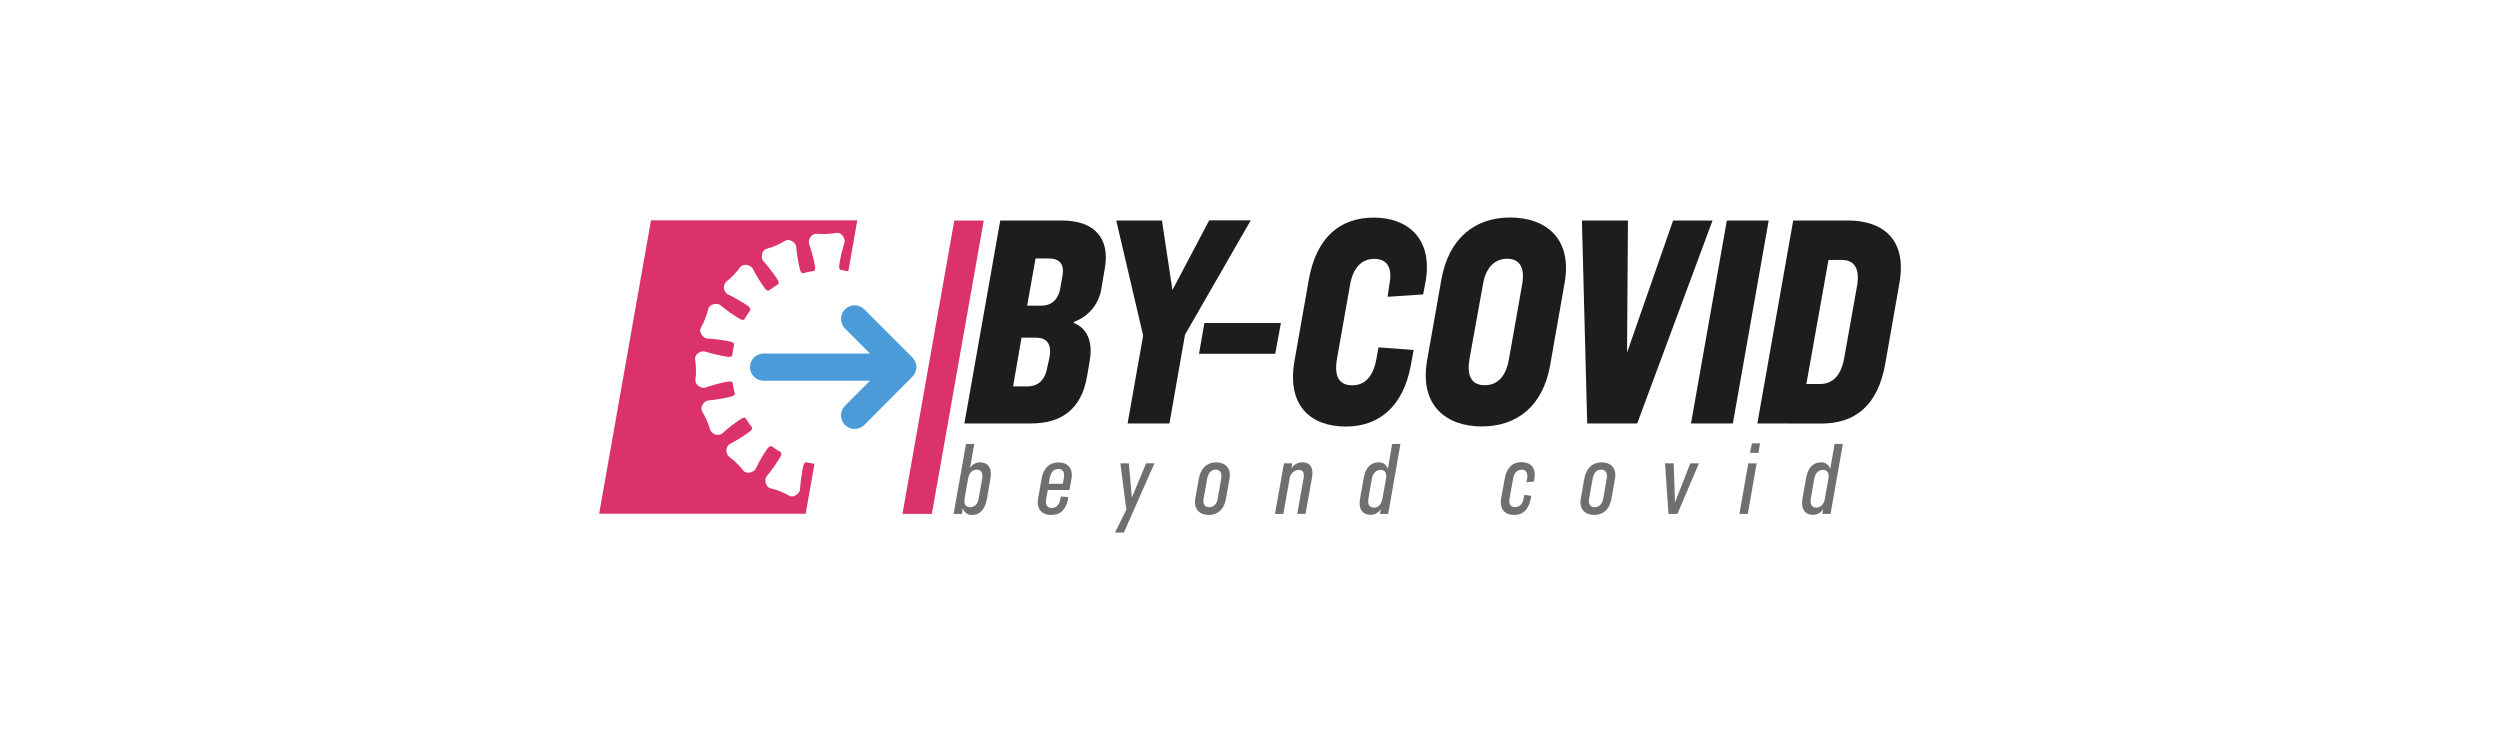
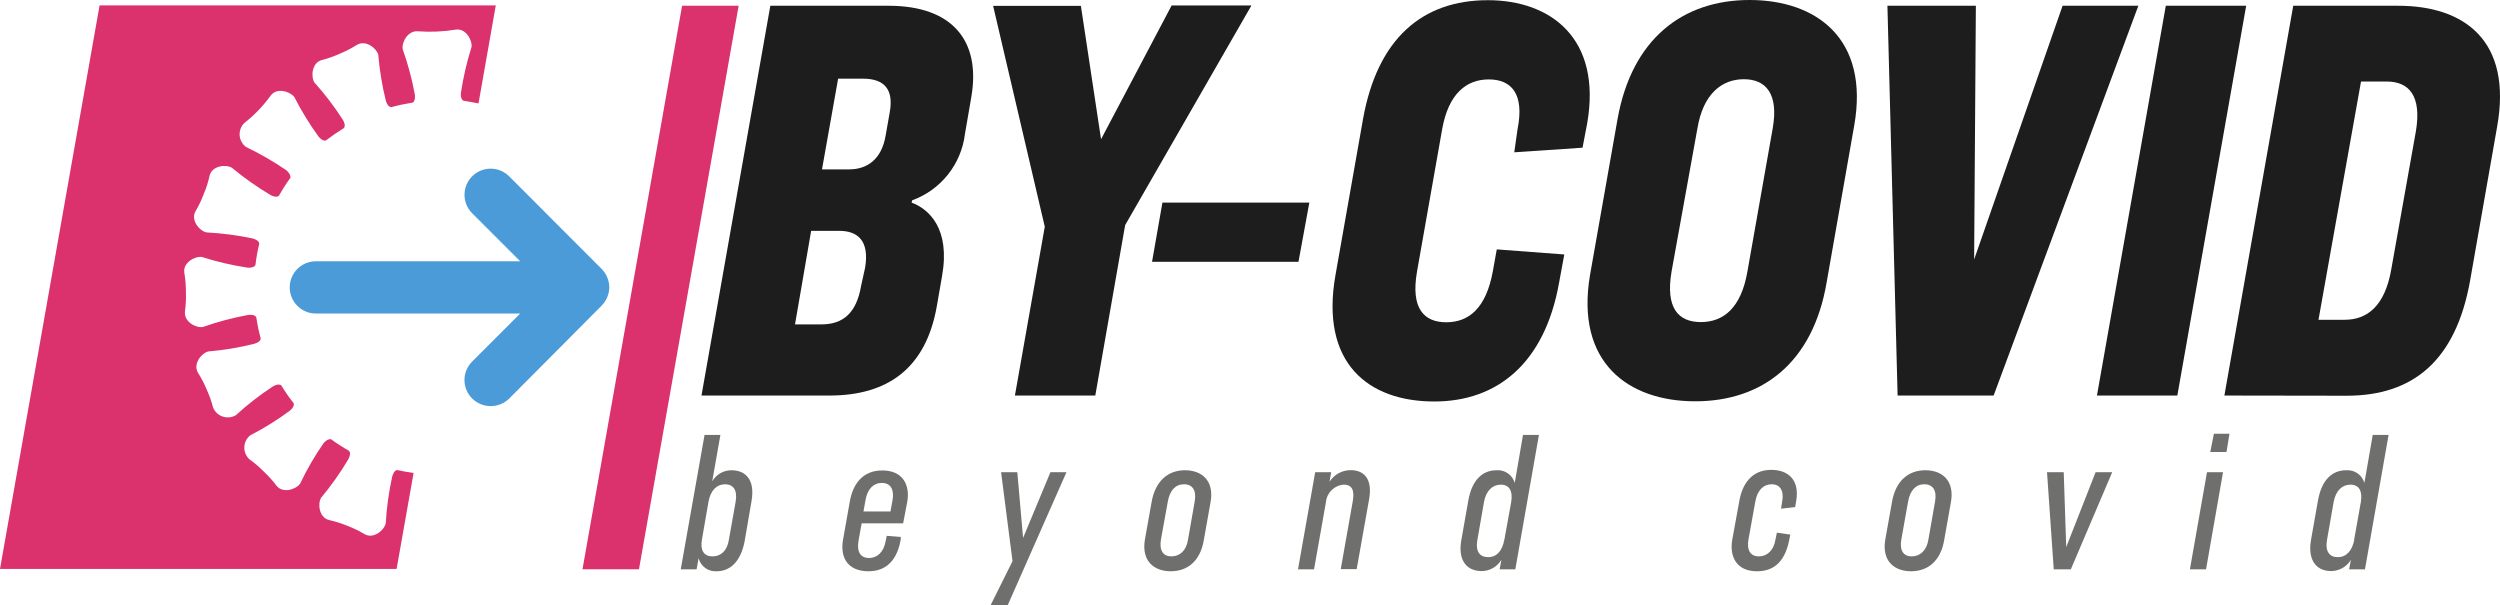
- <svg xmlns="http://www.w3.org/2000/svg" viewBox="0 0 500 150">
-   <defs>
-     <style>.cls-1{fill:#db316c;}.cls-2{fill:#1d1d1d;}.cls-3{fill:#4b9bd9;}.cls-4{fill:#6f6f6e;}</style>
+ <svg xmlns="http://www.w3.org/2000/svg" viewBox="0 0 260.342 63" version="1.1" id="svg51" width="260.342" height="63">
+   <defs id="defs4">
+     <style id="style2">.cls-1{fill:#db316c;}.cls-2{fill:#1d1d1d;}.cls-3{fill:#4b9bd9;}.cls-4{fill:#6f6f6e;}</style>
  </defs>
-   <g id="Main_layer" data-name="Main layer">
-     <path class="cls-1" d="M161.2,92.45c-.12,0-.37.11-.53.69A30.8,30.8,0,0,0,160,98c-.16.72-1.28,1.67-2.21,1.12a11.36,11.36,0,0,0-1.78-.86,11.88,11.88,0,0,0-1.89-.6c-1.06-.24-1.23-1.69-.85-2.33a30.09,30.09,0,0,0,2.83-4c.29-.54.16-.79.08-.88a18.48,18.48,0,0,1-1.89-1.22c-.12,0-.4,0-.77.43a30,30,0,0,0-2.44,4.21c-.42.6-1.82,1.06-2.47.19a11.56,11.56,0,0,0-1.33-1.47,10.94,10.94,0,0,0-1.5-1.28,1.65,1.65,0,0,1,.1-2.47A30.55,30.55,0,0,0,150,86.28c.47-.4.45-.67.41-.79a16.9,16.9,0,0,1-1.28-1.85c-.1-.08-.35-.2-.88.1a30.19,30.19,0,0,0-3.86,3,1.66,1.66,0,0,1-2.36-.77,11.54,11.54,0,0,0-.66-1.87,11.19,11.19,0,0,0-.91-1.76c-.57-.92.34-2.06,1.05-2.24a30.07,30.07,0,0,0,4.8-.8c.57-.17.66-.42.67-.55a18,18,0,0,1-.46-2.21c-.06-.11-.24-.32-.86-.24a31.07,31.07,0,0,0-4.7,1.25c-.72.13-2-.54-1.87-1.62a11.43,11.43,0,0,0,.1-2,11.75,11.75,0,0,0-.16-2c-.2-1.06,1.09-1.77,1.82-1.67a31,31,0,0,0,4.74,1.11c.61.05.79-.17.84-.27a17.75,17.75,0,0,1,.4-2.22c0-.13-.12-.38-.69-.55a31.72,31.72,0,0,0-4.82-.63c-.72-.16-1.67-1.28-1.12-2.22a11.32,11.32,0,0,0,.85-1.78,10.49,10.49,0,0,0,.6-1.88c.24-1.07,1.7-1.23,2.33-.85A31.86,31.86,0,0,0,148,63.81c.55.28.79.16.88.07A19.09,19.09,0,0,1,150.08,62c0-.11,0-.39-.43-.77a32.47,32.47,0,0,0-4.21-2.43,1.65,1.65,0,0,1-.19-2.47A14.24,14.24,0,0,0,148,53.48c.62-.89,2-.48,2.47.11A31.2,31.2,0,0,0,153,57.72c.39.47.67.44.78.4a21.86,21.86,0,0,1,1.86-1.28c.07-.09.2-.34-.11-.87a29.94,29.94,0,0,0-2.95-3.87c-.4-.61-.28-2.08.77-2.35a11.11,11.11,0,0,0,1.87-.66,11.89,11.89,0,0,0,1.75-.9c.92-.59,2.07.33,2.25,1a30.93,30.93,0,0,0,.79,4.8c.17.56.43.66.56.67a20,20,0,0,1,2.2-.47c.12,0,.33-.24.26-.85a30.77,30.77,0,0,0-1.26-4.7c-.14-.72.53-2,1.61-1.88a16.81,16.81,0,0,0,3.88-.17c1.07-.19,1.78,1.1,1.67,1.82a31.21,31.21,0,0,0-1.1,4.75c-.06.6.16.78.27.83.53.07,1,.18,1.56.28l1.8-10.21H130.2l-10.37,58.69h41.3l1.77-10C162.33,92.67,161.76,92.58,161.2,92.45Z" />
-     <path class="cls-2" d="M200.05,44.1h12.32c6.63,0,9.62,3.64,8.61,9.5l-.66,3.83a8.44,8.44,0,0,1-5.5,6.93l-.06.24c1.79.66,4.06,2.69,3.17,7.66l-.54,3.11c-1.14,6.51-5.14,9.32-11.18,9.32H192.88Zm2.57,33.18h2.75c2.27,0,3.65-1.2,4.13-4l.42-1.91c.47-2.81-.78-3.83-2.69-3.83H204.3Zm2.81-16.14h2.81c1.86,0,3.41-1,3.83-3.59l.42-2.39c.41-2.33-.54-3.47-2.81-3.47h-2.57Z" />
-     <path class="cls-2" d="M237,66.94l-3.11,17.75h-8.37l3.11-17.58-5.38-23h9.14L234.49,58l7.35-13.93h8.31Z" />
-     <path class="cls-2" d="M240.88,64.6h15.3l-1.13,6.16H239.8Z" />
-     <path class="cls-2" d="M282.73,70l-.54,2.93c-1.5,8.43-6.46,12.38-13,12.38-6.88,0-11.9-4-10.29-13.15l2.87-16.26c1.5-8.37,6.16-12.38,13-12.38,6.57,0,11.89,4,10.34,12.85l-.48,2.51-7.11.48.35-2.45c.72-3.64-.65-5.14-3-5.14s-4.19,1.5-4.85,5.14l-2.63,14.89c-.66,3.82.72,5.26,3.05,5.26s4.13-1.44,4.84-5.26l.42-2.33Z" />
-     <path class="cls-2" d="M312.92,56.59l-2.87,16.32c-1.44,8.43-6.76,12.38-13.69,12.38s-12.5-4-10.95-13.15l2.87-16.26c1.5-8.37,6.82-12.38,13.75-12.38S314.53,47.51,312.92,56.59Zm-16.33.3L293.9,71.78c-.65,3.82.72,5.26,3.05,5.26s4.19-1.44,4.85-5.26l2.63-14.89c.65-3.64-.72-5.14-3-5.14S297.19,53.25,296.59,56.89Z" />
-     <path class="cls-2" d="M334.62,44.1h7.89L327.44,84.69h-10L316.38,44.1h9.21l-.18,26.42Z" />
-     <path class="cls-2" d="M353.74,44.1l-7.17,40.59H338.2l7.17-40.59Z" />
-     <path class="cls-2" d="M351.47,84.69l7.17-40.59h10.94c6.88,0,11.9,3.64,10.29,12.61l-2.81,16c-1.5,8.42-6,12-12.86,12ZM364,76.8c2.34,0,4.19-1.43,4.85-5.26l2.57-14.41c.6-3.65-.72-5.14-3.05-5.14H365.7L361.27,76.8Z" />
-     <polygon class="cls-1" points="190.86 44.1 180.49 102.78 186.37 102.78 196.75 44.1 190.86 44.1" />
-     <path class="cls-3" d="M183.28,73.44a2.7,2.7,0,0,1-.21,1h0a2.88,2.88,0,0,1-.24.46h0a3,3,0,0,1-.35.43L172.86,85A2.75,2.75,0,0,1,169,85a2.71,2.71,0,0,1,0-3.85l5-5H152.72a2.72,2.72,0,0,1,0-5.44H174l-5-5a2.72,2.72,0,0,1,3.85-3.85l9.61,9.62a3.54,3.54,0,0,1,.35.42s0,0,0,0a2.42,2.42,0,0,1,.24.45v0A2.61,2.61,0,0,1,183.28,73.44Z" />
-     <path class="cls-4" d="M192.58,101.63l-.21,1.16h-1.65l2.48-14h1.65L194,93.62a2.31,2.31,0,0,1,2-1.15c1.49,0,2.48,1,2.09,3.22l-.72,4.19c-.38,2-1.43,3.11-2.91,3.11A1.81,1.81,0,0,1,192.58,101.63Zm3.15-1.9.71-4c.2-1.16-.23-1.8-1.1-1.8s-1.52.64-1.73,1.82l-.68,3.92c-.21,1.16.22,1.77,1.09,1.77S195.55,100.87,195.73,99.73Z" />
-     <path class="cls-4" d="M213.63,99.42l0,.25c-.37,2.17-1.51,3.32-3.36,3.32-2,0-3-1.26-2.65-3.28l.71-4c.3-1.72,1.27-3.22,3.38-3.22s2.91,1.48,2.6,3.26L213.88,98h-4.32l-.33,1.83c-.2,1.18.25,1.78,1.1,1.78s1.53-.62,1.73-1.76l.11-.55Zm-1.07-2.66.22-1.2c.19-1.09-.22-1.77-1.11-1.77s-1.51.64-1.71,1.79l-.21,1.18Z" />
-     <path class="cls-4" d="M229.22,92.67h1.67l-6.11,13.83H223l2.27-4.56-1.19-9.27h1.69l.6,6.85Z" />
-     <path class="cls-4" d="M239.06,99.67l.7-3.92c.4-2.21,1.74-3.28,3.47-3.28s3.08,1.07,2.66,3.34l-.7,3.94c-.37,2.19-1.71,3.24-3.44,3.24S238.67,101.94,239.06,99.67Zm4.48.06.7-4c.21-1.16-.22-1.8-1.11-1.8s-1.49.64-1.69,1.82l-.71,3.92c-.2,1.16.23,1.77,1.08,1.77S243.36,100.87,243.54,99.73Z" />
-     <path class="cls-4" d="M258.46,92.67l-.18,1a2.61,2.61,0,0,1,2.21-1.21c1.46,0,2.27,1,1.92,3l-1.3,7.31h-1.66l1.24-7c.21-1.14,0-1.8-.93-1.8a2,2,0,0,0-1.85,1.82l-1.24,7H255l1.79-10.12Z" />
-     <path class="cls-4" d="M272,99.79l.74-4.19c.37-2.06,1.42-3.13,2.93-3.13a1.83,1.83,0,0,1,1.9,1.32l.86-5h1.66l-2.46,14H276l.18-1a2.4,2.4,0,0,1-2,1.18C272.63,103,271.63,101.92,272,99.79Zm4.49-.08.71-3.92c.2-1.18-.21-1.82-1.08-1.82s-1.54.64-1.75,1.8l-.7,4c-.19,1.14.24,1.75,1.13,1.75S276.28,100.87,276.48,99.71Z" />
-     <path class="cls-4" d="M306.27,99.17l-.06.27c-.41,2.44-1.55,3.55-3.41,3.55-2.21,0-2.87-1.61-2.58-3.28l.73-4c.3-1.76,1.25-3.28,3.34-3.28,1.71,0,3,1,2.58,3.3l-.1.58-1.47.16.12-.74c.21-1.14-.22-1.8-1.09-1.8s-1.51.64-1.71,1.82l-.71,3.92c-.2,1.16.23,1.77,1.08,1.77s1.55-.61,1.73-1.75l.15-.72Z" />
-     <path class="cls-4" d="M316.16,99.67l.7-3.92c.39-2.21,1.73-3.28,3.47-3.28s3.07,1.07,2.66,3.34l-.7,3.94c-.37,2.19-1.72,3.24-3.45,3.24S315.77,101.94,316.16,99.67Zm4.48.06.7-4c.21-1.16-.23-1.8-1.12-1.8s-1.48.64-1.69,1.82l-.7,3.92c-.21,1.16.23,1.77,1.07,1.77S320.45,100.87,320.64,99.73Z" />
-     <path class="cls-4" d="M333,92.67h1.74l.26,7.8,3.06-7.8h1.73l-4.31,10.12H333.7Z" />
-     <path class="cls-4" d="M349.66,92.67h1.67l-1.77,10.12h-1.68Zm.72-4H352l-.31,1.9H350Z" />
-     <path class="cls-4" d="M360.48,99.79l.74-4.19c.37-2.06,1.42-3.13,2.93-3.13a1.83,1.83,0,0,1,1.9,1.32l.87-5h1.65l-2.46,14h-1.65l.19-1a2.43,2.43,0,0,1-2,1.18C361.12,103,360.13,101.92,360.48,99.79Zm4.5-.08.7-3.92c.2-1.18-.21-1.82-1.08-1.82s-1.54.64-1.75,1.8l-.7,4c-.19,1.14.25,1.75,1.13,1.75S364.77,100.87,365,99.71Z" />
+   <g id="Main_layer" data-name="Main layer" transform="translate(-119.83,-43.5)">
+     <path class="cls-1" d="m 161.2,92.45 c -0.12,0 -0.37,0.11 -0.53,0.69 A 30.8,30.8 0 0 0 160,98 c -0.16,0.72 -1.28,1.67 -2.21,1.12 a 11.36,11.36 0 0 0 -1.78,-0.86 11.88,11.88 0 0 0 -1.89,-0.6 c -1.06,-0.24 -1.23,-1.69 -0.85,-2.33 a 30.09,30.09 0 0 0 2.83,-4 c 0.29,-0.54 0.16,-0.79 0.08,-0.88 a 18.48,18.48 0 0 1 -1.89,-1.22 c -0.12,0 -0.4,0 -0.77,0.43 a 30,30 0 0 0 -2.44,4.21 c -0.42,0.6 -1.82,1.06 -2.47,0.19 a 11.56,11.56 0 0 0 -1.33,-1.47 10.94,10.94 0 0 0 -1.5,-1.28 1.65,1.65 0 0 1 0.1,-2.47 30.55,30.55 0 0 0 4.12,-2.56 c 0.47,-0.4 0.45,-0.67 0.41,-0.79 a 16.9,16.9 0 0 1 -1.28,-1.85 c -0.1,-0.08 -0.35,-0.2 -0.88,0.1 a 30.19,30.19 0 0 0 -3.86,3 1.66,1.66 0 0 1 -2.36,-0.77 11.54,11.54 0 0 0 -0.66,-1.87 11.19,11.19 0 0 0 -0.91,-1.76 c -0.57,-0.92 0.34,-2.06 1.05,-2.24 a 30.07,30.07 0 0 0 4.8,-0.8 c 0.57,-0.17 0.66,-0.42 0.67,-0.55 a 18,18 0 0 1 -0.46,-2.21 c -0.06,-0.11 -0.24,-0.32 -0.86,-0.24 a 31.07,31.07 0 0 0 -4.7,1.25 c -0.72,0.13 -2,-0.54 -1.87,-1.62 a 11.43,11.43 0 0 0 0.1,-2 11.75,11.75 0 0 0 -0.16,-2 c -0.2,-1.06 1.09,-1.77 1.82,-1.67 a 31,31 0 0 0 4.74,1.11 c 0.61,0.05 0.79,-0.17 0.84,-0.27 a 17.75,17.75 0 0 1 0.4,-2.22 c 0,-0.13 -0.12,-0.38 -0.69,-0.55 a 31.72,31.72 0 0 0 -4.82,-0.63 c -0.72,-0.16 -1.67,-1.28 -1.12,-2.22 a 11.32,11.32 0 0 0 0.85,-1.78 10.49,10.49 0 0 0 0.6,-1.88 c 0.24,-1.07 1.7,-1.23 2.33,-0.85 a 31.86,31.86 0 0 0 4.02,2.84 c 0.55,0.28 0.79,0.16 0.88,0.07 a 19.09,19.09 0 0 1 1.2,-1.88 c 0,-0.11 0,-0.39 -0.43,-0.77 a 32.47,32.47 0 0 0 -4.21,-2.43 1.65,1.65 0 0 1 -0.19,-2.47 14.24,14.24 0 0 0 2.75,-2.85 c 0.62,-0.89 2,-0.48 2.47,0.11 a 31.2,31.2 0 0 0 2.53,4.13 c 0.39,0.47 0.67,0.44 0.78,0.4 a 21.86,21.86 0 0 1 1.86,-1.28 c 0.07,-0.09 0.2,-0.34 -0.11,-0.87 a 29.94,29.94 0 0 0 -2.95,-3.87 c -0.4,-0.61 -0.28,-2.08 0.77,-2.35 a 11.11,11.11 0 0 0 1.87,-0.66 11.89,11.89 0 0 0 1.75,-0.9 c 0.92,-0.59 2.07,0.33 2.25,1 a 30.93,30.93 0 0 0 0.79,4.8 c 0.17,0.56 0.43,0.66 0.56,0.67 a 20,20 0 0 1 2.2,-0.47 c 0.12,0 0.33,-0.24 0.26,-0.85 a 30.77,30.77 0 0 0 -1.26,-4.7 c -0.14,-0.72 0.53,-2 1.61,-1.88 a 16.81,16.81 0 0 0 3.88,-0.17 c 1.07,-0.19 1.78,1.1 1.67,1.82 a 31.21,31.21 0 0 0 -1.1,4.75 c -0.06,0.6 0.16,0.78 0.27,0.83 0.53,0.07 1,0.18 1.56,0.28 l 1.8,-10.21 H 130.2 l -10.37,58.69 h 41.3 l 1.77,-10 c -0.57,-0.08 -1.14,-0.17 -1.7,-0.3 z" id="path6" />
+     <path class="cls-2" d="m 200.05,44.1 h 12.32 c 6.63,0 9.62,3.64 8.61,9.5 l -0.66,3.83 a 8.44,8.44 0 0 1 -5.5,6.93 l -0.06,0.24 c 1.79,0.66 4.06,2.69 3.17,7.66 l -0.54,3.11 c -1.14,6.51 -5.14,9.32 -11.18,9.32 h -13.33 z m 2.57,33.18 h 2.75 c 2.27,0 3.65,-1.2 4.13,-4 l 0.42,-1.91 c 0.47,-2.81 -0.78,-3.83 -2.69,-3.83 h -2.93 z m 2.81,-16.14 h 2.81 c 1.86,0 3.41,-1 3.83,-3.59 l 0.42,-2.39 c 0.41,-2.33 -0.54,-3.47 -2.81,-3.47 h -2.57 z" id="path8" />
+     <path class="cls-2" d="m 237,66.94 -3.11,17.75 h -8.37 l 3.11,-17.58 -5.38,-23 h 9.14 l 2.1,13.89 7.35,-13.93 h 8.31 z" id="path10" />
+     <path class="cls-2" d="m 240.88,64.6 h 15.3 l -1.13,6.16 H 239.8 Z" id="path12" />
+     <path class="cls-2" d="m 282.73,70 -0.54,2.93 c -1.5,8.43 -6.46,12.38 -13,12.38 -6.88,0 -11.9,-4 -10.29,-13.15 l 2.87,-16.26 c 1.5,-8.37 6.16,-12.38 13,-12.38 6.57,0 11.89,4 10.34,12.85 l -0.48,2.51 -7.11,0.48 0.35,-2.45 c 0.72,-3.64 -0.65,-5.14 -3,-5.14 -2.35,0 -4.19,1.5 -4.85,5.14 l -2.63,14.89 c -0.66,3.82 0.72,5.26 3.05,5.26 2.33,0 4.13,-1.44 4.84,-5.26 l 0.42,-2.33 z" id="path14" />
+     <path class="cls-2" d="m 312.92,56.59 -2.87,16.32 c -1.44,8.43 -6.76,12.38 -13.69,12.38 -6.93,0 -12.5,-4 -10.95,-13.15 l 2.87,-16.26 c 1.5,-8.37 6.82,-12.38 13.75,-12.38 6.93,0 12.5,4.01 10.89,13.09 z m -16.33,0.3 -2.69,14.89 c -0.65,3.82 0.72,5.26 3.05,5.26 2.33,0 4.19,-1.44 4.85,-5.26 l 2.63,-14.89 c 0.65,-3.64 -0.72,-5.14 -3,-5.14 -2.28,0 -4.24,1.5 -4.84,5.14 z" id="path16" />
+     <path class="cls-2" d="m 334.62,44.1 h 7.89 l -15.07,40.59 h -10 L 316.38,44.1 h 9.21 l -0.18,26.42 z" id="path18" />
+     <path class="cls-2" d="m 353.74,44.1 -7.17,40.59 h -8.37 l 7.17,-40.59 z" id="path20" />
+     <path class="cls-2" d="m 351.47,84.69 7.17,-40.59 h 10.94 c 6.88,0 11.9,3.64 10.29,12.61 l -2.81,16 c -1.5,8.42 -6,12 -12.86,12 z M 364,76.8 c 2.34,0 4.19,-1.43 4.85,-5.26 l 2.57,-14.41 c 0.6,-3.65 -0.72,-5.14 -3.05,-5.14 h -2.67 l -4.43,24.81 z" id="path22" />
+     <polygon class="cls-1" points="190.86,44.1 180.49,102.78 186.37,102.78 196.75,44.1 " id="polygon24" />
+     <path class="cls-3" d="m 183.28,73.44 a 2.7,2.7 0 0 1 -0.21,1 v 0 a 2.88,2.88 0 0 1 -0.24,0.46 v 0 a 3,3 0 0 1 -0.35,0.43 L 172.86,85 a 2.75,2.75 0 0 1 -3.86,0 2.71,2.71 0 0 1 0,-3.85 l 5,-5 h -21.28 a 2.72,2.72 0 0 1 0,-5.44 H 174 l -5,-5 a 2.722,2.722 0 0 1 3.85,-3.85 l 9.61,9.62 a 3.54,3.54 0 0 1 0.35,0.42 c 0,0 0,0 0,0 a 2.42,2.42 0 0 1 0.24,0.45 v 0 a 2.61,2.61 0 0 1 0.23,1.09 z" id="path26" />
+     <path class="cls-4" d="m 192.58,101.63 -0.21,1.16 h -1.65 l 2.48,-14 h 1.65 L 194,93.62 a 2.31,2.31 0 0 1 2,-1.15 c 1.49,0 2.48,1 2.09,3.22 l -0.72,4.19 c -0.38,2 -1.43,3.11 -2.91,3.11 a 1.81,1.81 0 0 1 -1.88,-1.36 z m 3.15,-1.9 0.71,-4 c 0.2,-1.16 -0.23,-1.8 -1.1,-1.8 -0.87,0 -1.52,0.64 -1.73,1.82 l -0.68,3.92 c -0.21,1.16 0.22,1.77 1.09,1.77 0.87,0 1.53,-0.57 1.71,-1.71 z" id="path28" />
+     <path class="cls-4" d="m 213.63,99.42 v 0.25 c -0.37,2.17 -1.51,3.32 -3.36,3.32 -2,0 -3,-1.26 -2.65,-3.28 l 0.71,-4 c 0.3,-1.72 1.27,-3.22 3.38,-3.22 2.11,0 2.91,1.48 2.6,3.26 L 213.88,98 h -4.32 l -0.33,1.83 c -0.2,1.18 0.25,1.78 1.1,1.78 0.85,0 1.53,-0.62 1.73,-1.76 l 0.11,-0.55 z m -1.07,-2.66 0.22,-1.2 c 0.19,-1.09 -0.22,-1.77 -1.11,-1.77 -0.89,0 -1.51,0.64 -1.71,1.79 l -0.21,1.18 z" id="path30" />
+     <path class="cls-4" d="m 229.22,92.67 h 1.67 l -6.11,13.83 H 223 l 2.27,-4.56 -1.19,-9.27 h 1.69 l 0.6,6.85 z" id="path32" />
+     <path class="cls-4" d="m 239.06,99.67 0.7,-3.92 c 0.4,-2.21 1.74,-3.28 3.47,-3.28 1.73,0 3.08,1.07 2.66,3.34 l -0.7,3.94 c -0.37,2.19 -1.71,3.24 -3.44,3.24 -1.73,0 -3.08,-1.05 -2.69,-3.32 z m 4.48,0.06 0.7,-4 c 0.21,-1.16 -0.22,-1.8 -1.11,-1.8 -0.89,0 -1.49,0.64 -1.69,1.82 l -0.71,3.92 c -0.2,1.16 0.23,1.77 1.08,1.77 0.85,0 1.55,-0.57 1.73,-1.71 z" id="path34" />
+     <path class="cls-4" d="m 258.46,92.67 -0.18,1 a 2.61,2.61 0 0 1 2.21,-1.21 c 1.46,0 2.27,1 1.92,3 l -1.3,7.31 h -1.66 l 1.24,-7 c 0.21,-1.14 0,-1.8 -0.93,-1.8 a 2,2 0 0 0 -1.85,1.82 l -1.24,7 H 255 l 1.79,-10.12 z" id="path36" />
+     <path class="cls-4" d="m 272,99.79 0.74,-4.19 c 0.37,-2.06 1.42,-3.13 2.93,-3.13 a 1.83,1.83 0 0 1 1.9,1.32 l 0.86,-5 h 1.66 l -2.46,14 H 276 l 0.18,-1 a 2.4,2.4 0 0 1 -2,1.18 c -1.55,0.03 -2.55,-1.05 -2.18,-3.18 z m 4.49,-0.08 0.71,-3.92 c 0.2,-1.18 -0.21,-1.82 -1.08,-1.82 -0.87,0 -1.54,0.64 -1.75,1.8 l -0.7,4 c -0.19,1.14 0.24,1.75 1.13,1.75 0.89,0 1.48,-0.65 1.68,-1.81 z" id="path38" />
+     <path class="cls-4" d="m 306.27,99.17 -0.06,0.27 c -0.41,2.44 -1.55,3.55 -3.41,3.55 -2.21,0 -2.87,-1.61 -2.58,-3.28 l 0.73,-4 c 0.3,-1.76 1.25,-3.28 3.34,-3.28 1.71,0 3,1 2.58,3.3 l -0.1,0.58 -1.47,0.16 0.12,-0.74 c 0.21,-1.14 -0.22,-1.8 -1.09,-1.8 -0.87,0 -1.51,0.64 -1.71,1.82 l -0.71,3.92 c -0.2,1.16 0.23,1.77 1.08,1.77 0.85,0 1.55,-0.61 1.73,-1.75 l 0.15,-0.72 z" id="path40" />
+     <path class="cls-4" d="m 316.16,99.67 0.7,-3.92 c 0.39,-2.21 1.73,-3.28 3.47,-3.28 1.74,0 3.07,1.07 2.66,3.34 l -0.7,3.94 c -0.37,2.19 -1.72,3.24 -3.45,3.24 -1.73,0 -3.07,-1.05 -2.68,-3.32 z m 4.48,0.06 0.7,-4 c 0.21,-1.16 -0.23,-1.8 -1.12,-1.8 -0.89,0 -1.48,0.64 -1.69,1.82 l -0.7,3.92 c -0.21,1.16 0.23,1.77 1.07,1.77 0.84,0 1.55,-0.57 1.74,-1.71 z" id="path42" />
+     <path class="cls-4" d="m 333,92.67 h 1.74 l 0.26,7.8 3.06,-7.8 h 1.73 l -4.31,10.12 h -1.78 z" id="path44" />
+     <path class="cls-4" d="m 349.66,92.67 h 1.67 l -1.77,10.12 h -1.68 z m 0.72,-4 H 352 l -0.31,1.9 H 350 Z" id="path46" />
+     <path class="cls-4" d="m 360.48,99.79 0.74,-4.19 c 0.37,-2.06 1.42,-3.13 2.93,-3.13 a 1.83,1.83 0 0 1 1.9,1.32 l 0.87,-5 h 1.65 l -2.46,14 h -1.65 l 0.19,-1 a 2.43,2.43 0 0 1 -2,1.18 c -1.53,0.03 -2.52,-1.05 -2.17,-3.18 z m 4.5,-0.08 0.7,-3.92 c 0.2,-1.18 -0.21,-1.82 -1.08,-1.82 -0.87,0 -1.54,0.64 -1.75,1.8 l -0.7,4 c -0.19,1.14 0.25,1.75 1.13,1.75 0.88,0 1.49,-0.65 1.72,-1.81 z" id="path48" />
  </g>
</svg>
